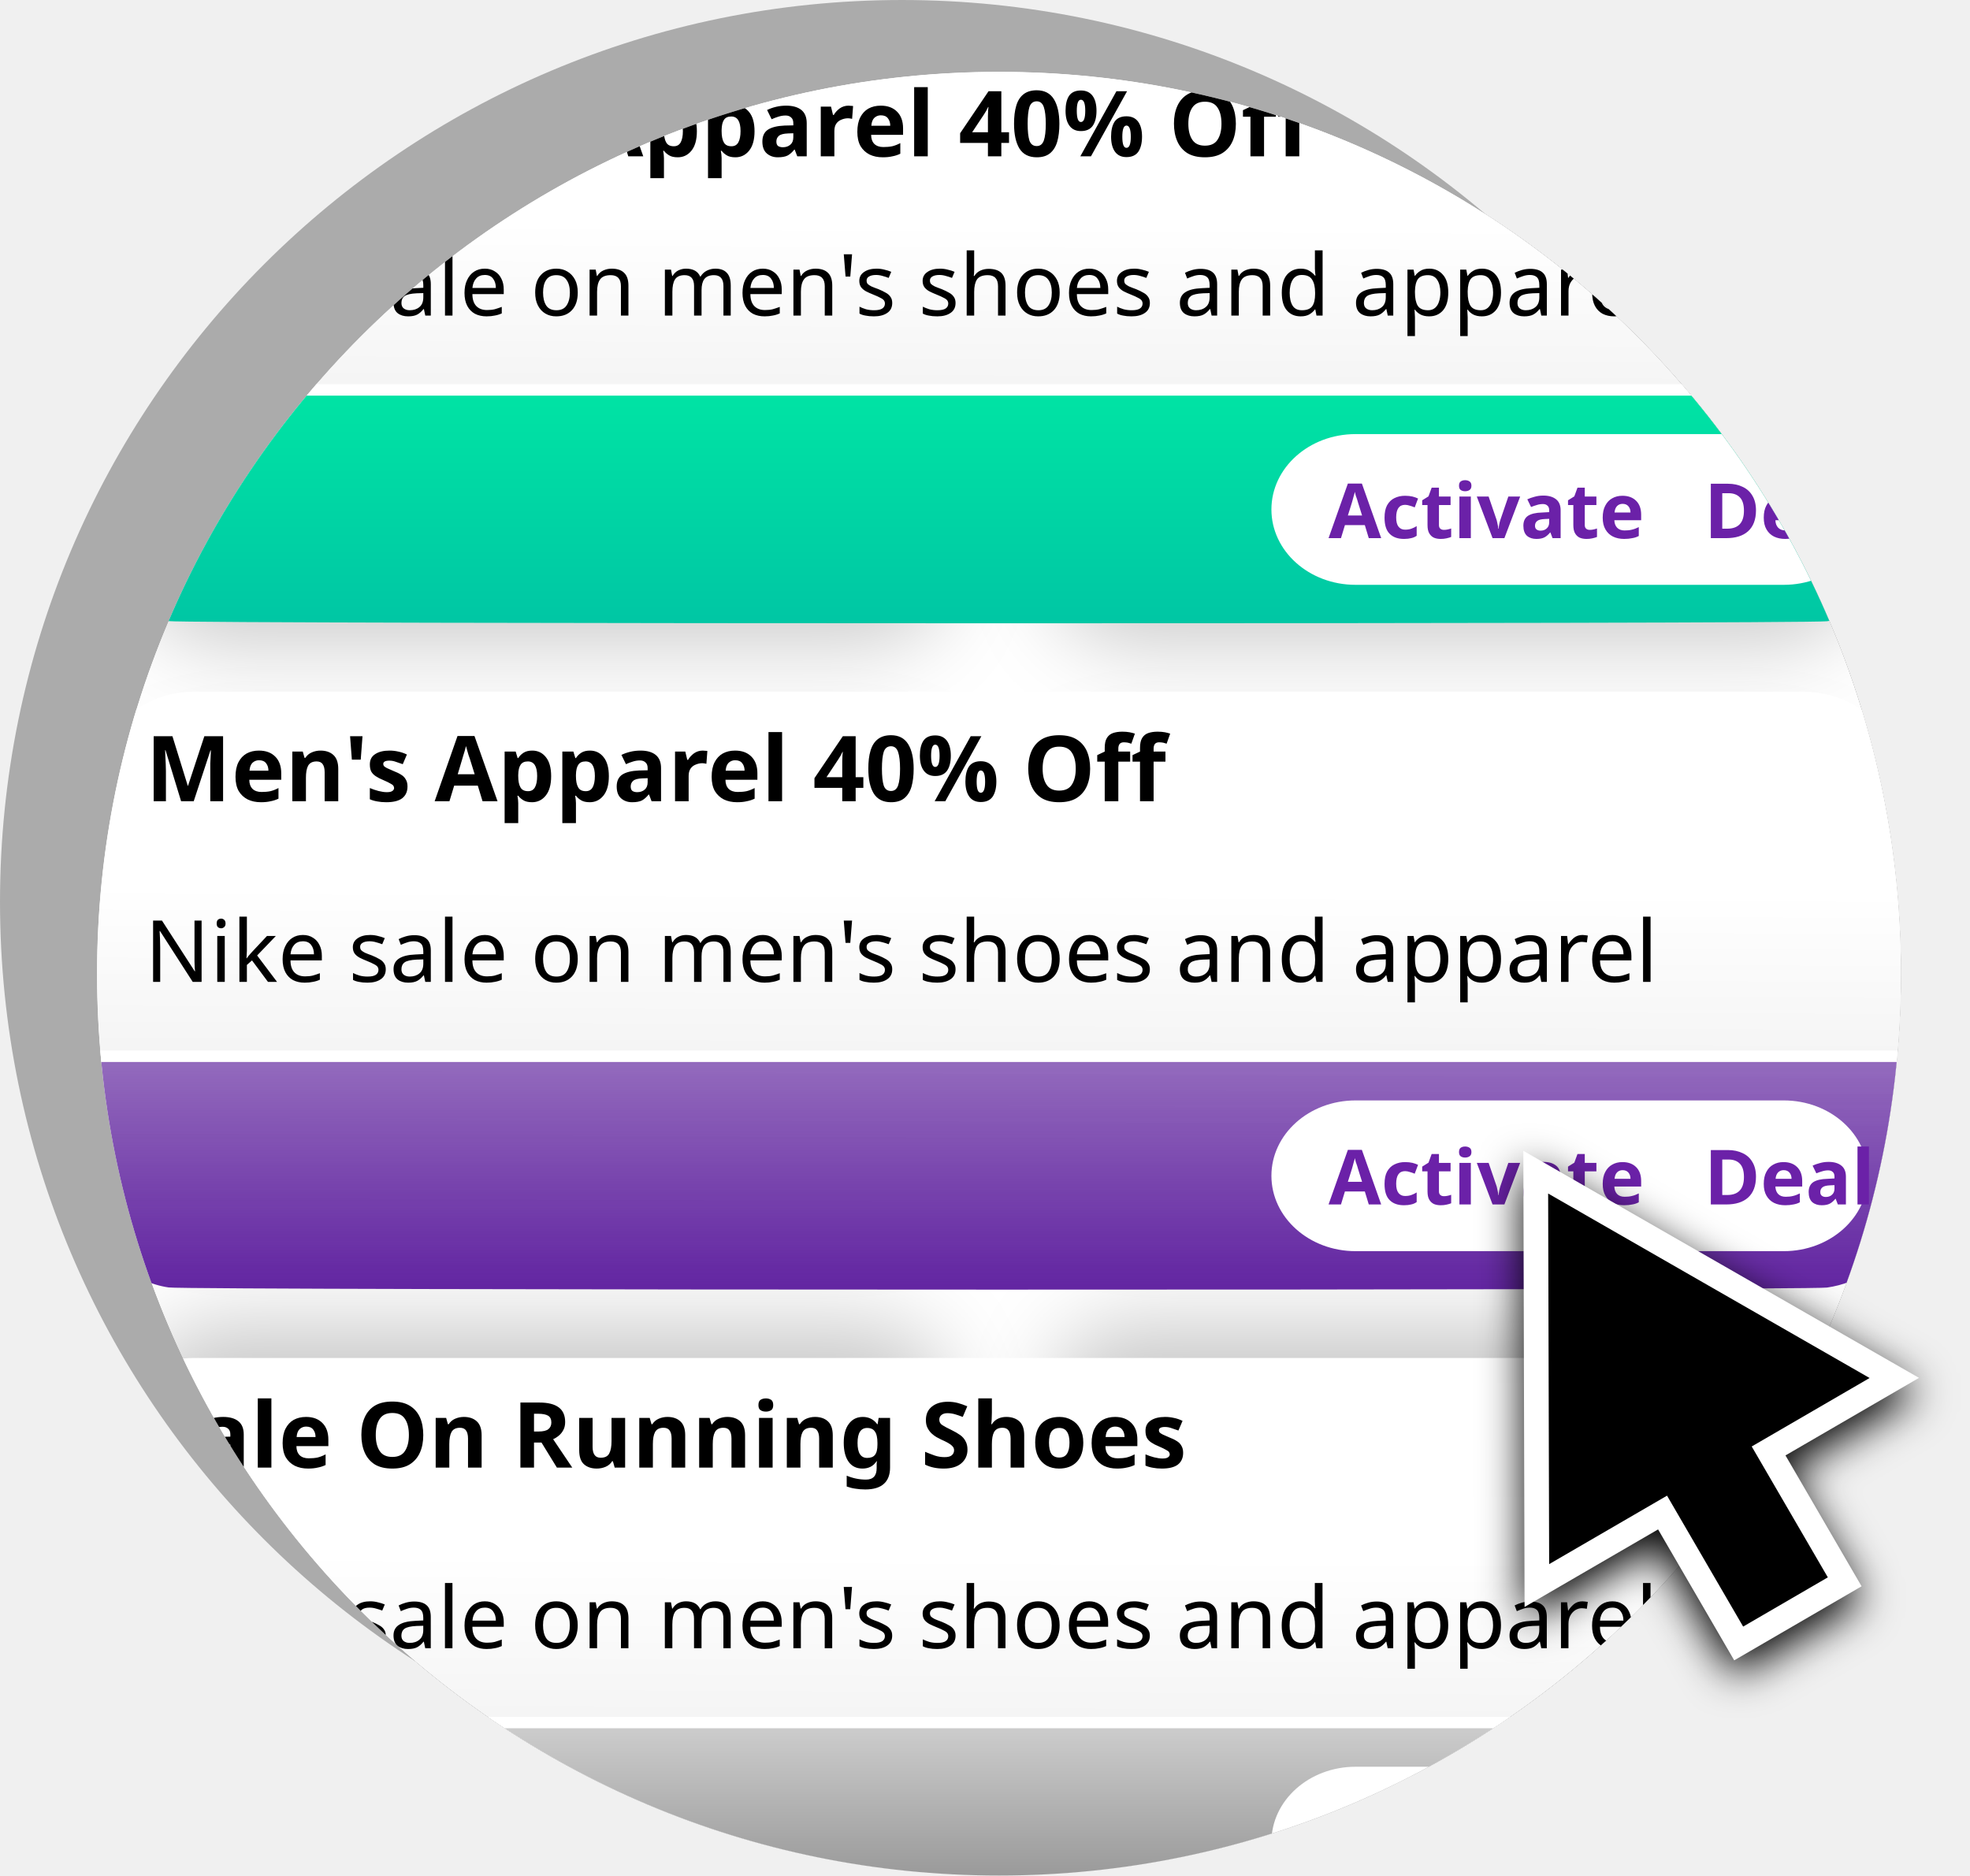
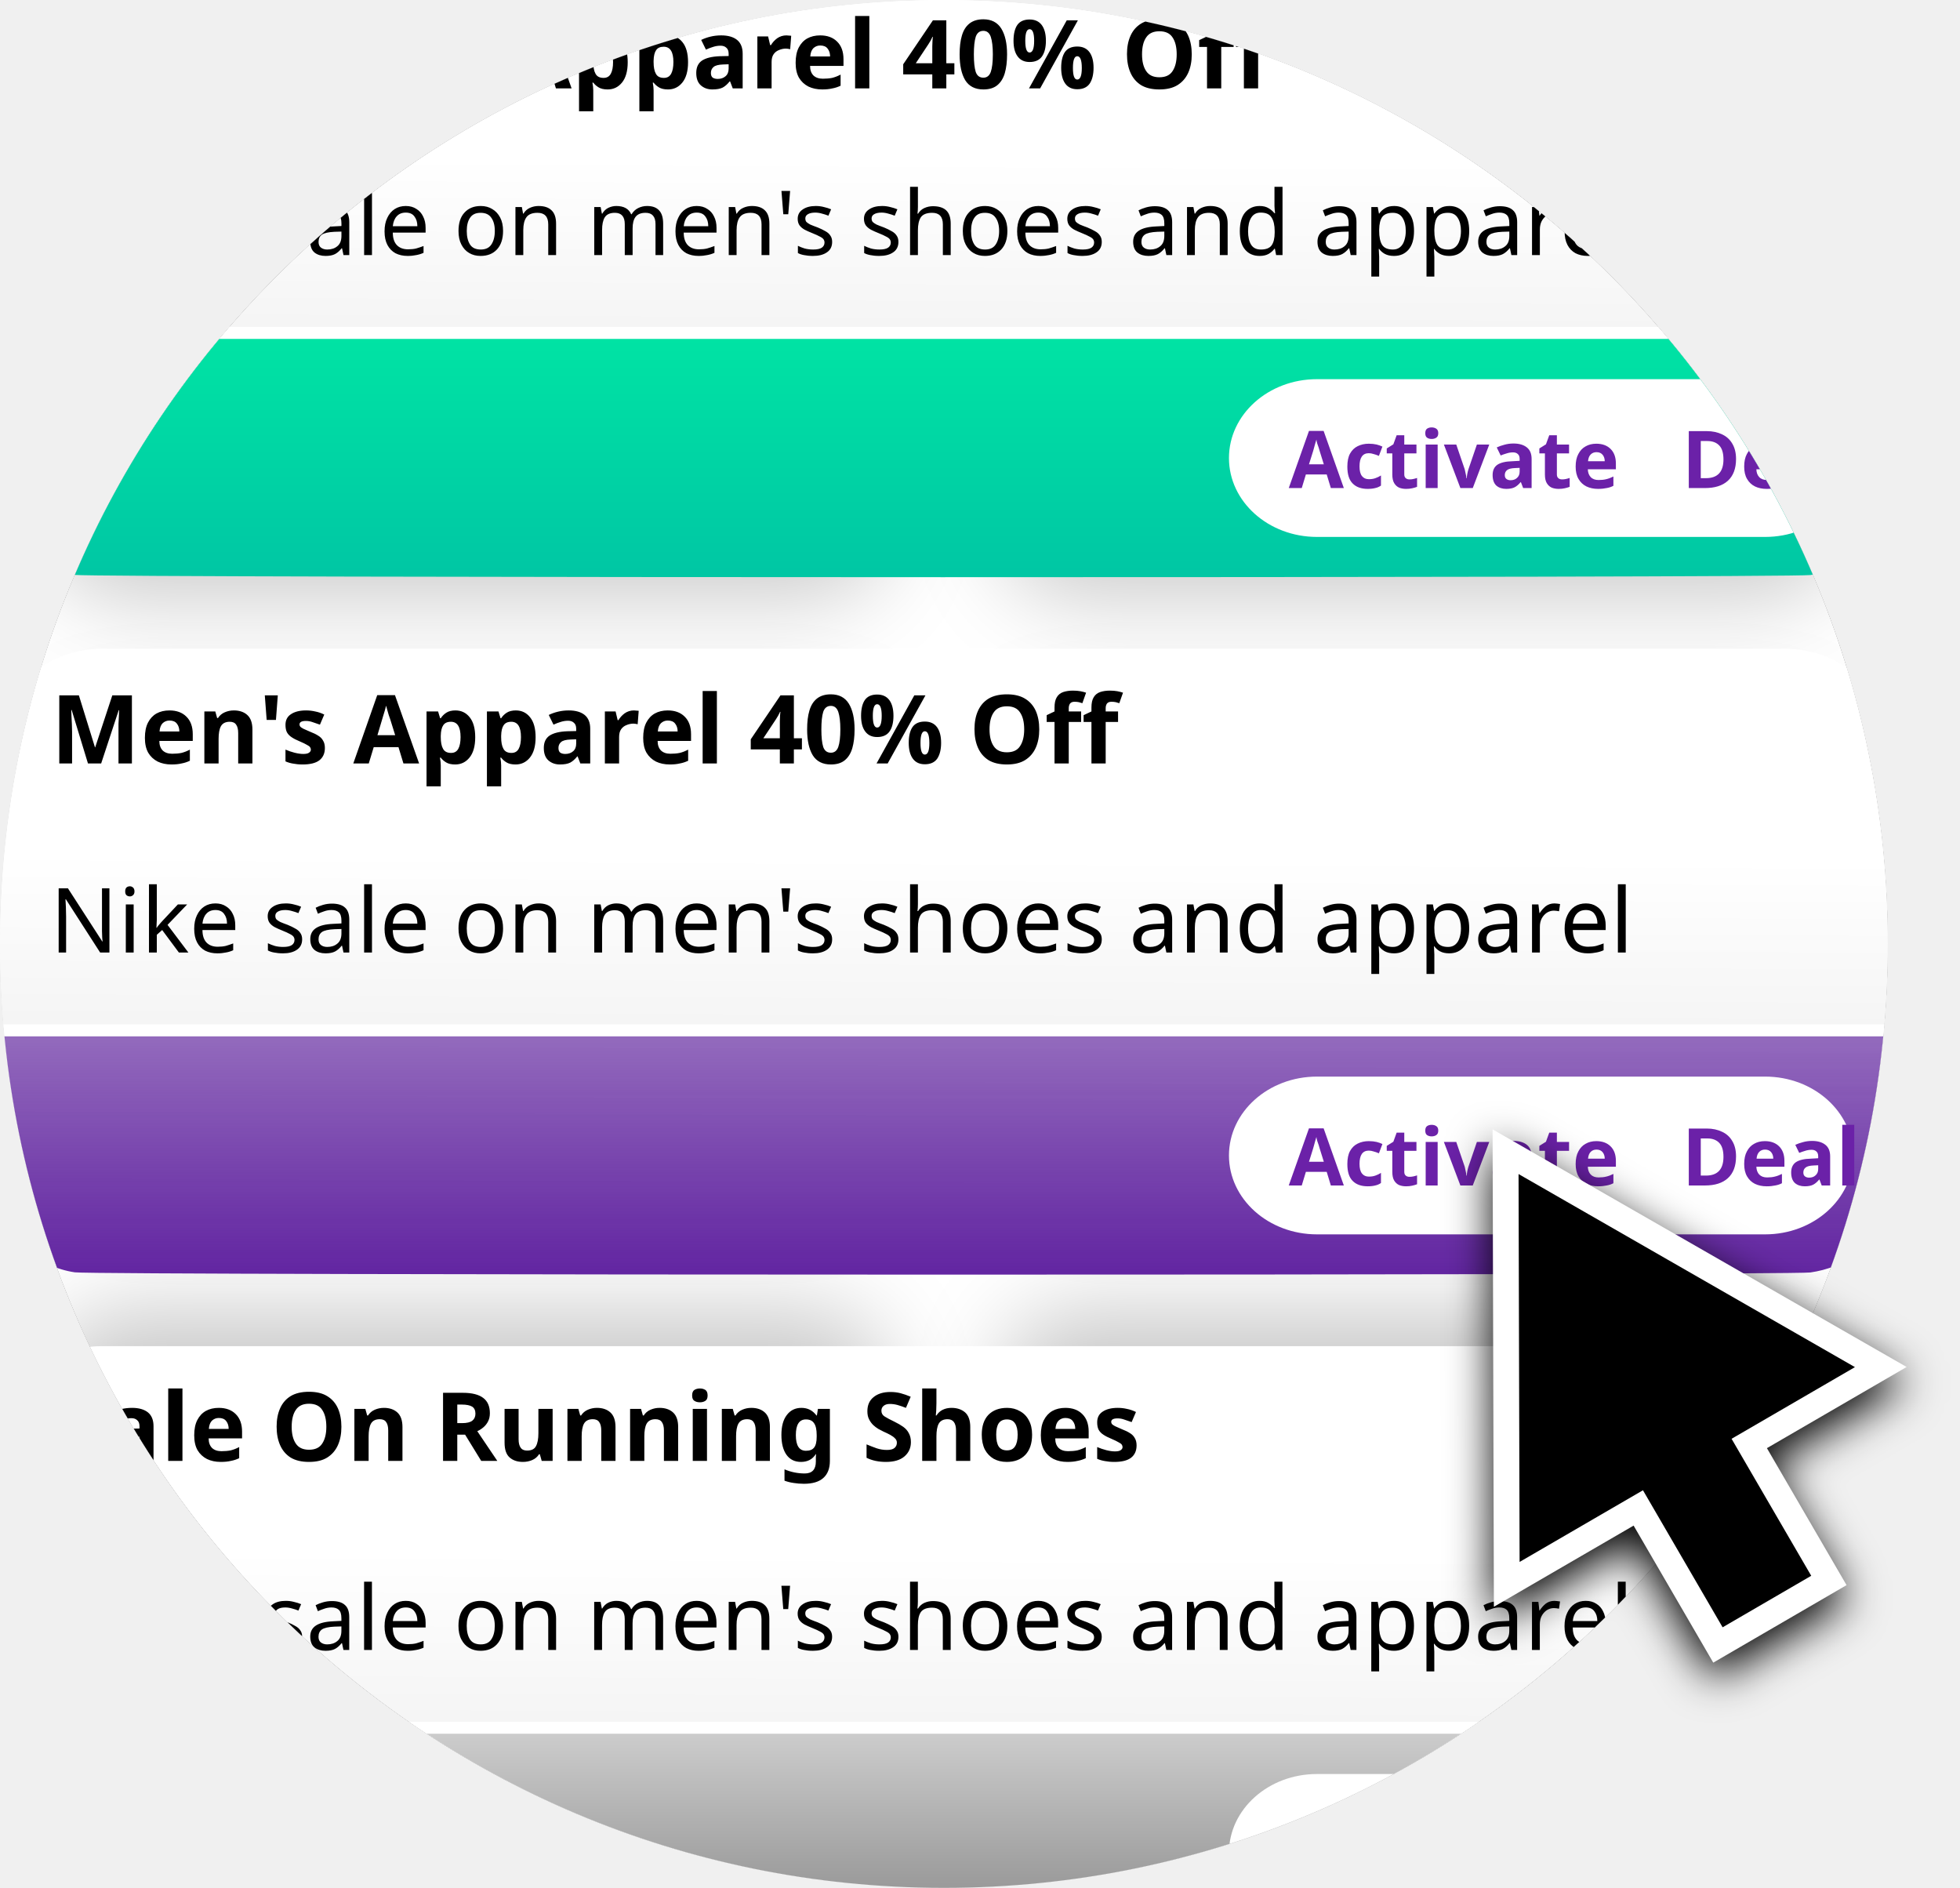
- <svg xmlns="http://www.w3.org/2000/svg" xmlns:xlink="http://www.w3.org/1999/xlink" width="453.02" height="431.346" viewBox="0 0 119.862 114.127" version="1.1" id="svg2418">
+ <svg xmlns="http://www.w3.org/2000/svg" xmlns:xlink="http://www.w3.org/1999/xlink" width="430.705" height="414.823" viewBox="0 0 113.957 109.755" version="1.1" id="svg2418">
  <defs id="defs2415">
    <clipPath clipPathUnits="userSpaceOnUse" id="clipPath4329">
      <circle style="opacity:1;fill:#000000;fill-opacity:0.286;stroke:none;stroke-width:0.545;stroke-opacity:1" id="circle4331" cx="-864.1" cy="-138.369" r="71.492" />
    </clipPath>
    <filter style="color-interpolation-filters:sRGB" id="filter21298-7-7" x="-0.048" y="-0.033" width="1.096" height="1.065">
      <feGaussianBlur stdDeviation="2.291" id="feGaussianBlur21300-7-5" />
    </filter>
    <filter style="color-interpolation-filters:sRGB" id="filter15500-6" x="-0.124" y="-0.243" width="1.248" height="1.486">
      <feGaussianBlur stdDeviation="3.332" id="feGaussianBlur15502-5" />
    </filter>
    <linearGradient xlink:href="#linearGradient2287" id="linearGradient4333" gradientUnits="userSpaceOnUse" gradientTransform="matrix(0.9835987,0,0,1.000004,-529.1233,1310.577)" x1="-466.327" y1="-383.851" x2="-294.245" y2="-416.717" />
    <linearGradient id="linearGradient2287">
      <stop style="stop-color:#00c7a4;stop-opacity:1;" offset="0" id="stop2283" />
      <stop style="stop-color:#6b21a8;stop-opacity:1" offset="1" id="stop2285" />
    </linearGradient>
    <clipPath clipPathUnits="userSpaceOnUse" id="clipPath26161">
      <rect style="fill:#ffffff;fill-opacity:1;stroke:none;stroke-width:0.317;stroke-dasharray:none;stroke-dashoffset:0;stroke-opacity:1" id="rect26163" width="152.58" height="176.162" x="524.871" y="-182.87" ry="0" rx="0" />
    </clipPath>
    <linearGradient xlink:href="#linearGradient47955" id="linearGradient4335" gradientUnits="userSpaceOnUse" gradientTransform="matrix(1.167475,0,0,0.9413741,-302.7421,-31.3872)" x1="888.741" y1="155.249" x2="888.938" y2="121.574" />
    <linearGradient id="linearGradient47955">
      <stop style="stop-color:#e6e6e6;stop-opacity:1" offset="0" id="stop47951" />
      <stop style="stop-color:#ffffff;stop-opacity:1" offset="1" id="stop47953" />
    </linearGradient>
    <linearGradient xlink:href="#linearGradient43575" id="linearGradient4337" gradientUnits="userSpaceOnUse" gradientTransform="matrix(0.3088944,0,0,0.3088944,-302.7421,-66.45256)" x1="3358.558" y1="585.532" x2="3358.558" y2="528.195" />
    <linearGradient id="linearGradient43575">
      <stop style="stop-color:#00c7a4;stop-opacity:1" offset="0" id="stop43571" />
      <stop style="stop-color:#00e3a4;stop-opacity:1" offset="1" id="stop43573" />
    </linearGradient>
    <linearGradient xlink:href="#linearGradient47955" id="linearGradient4339" gradientUnits="userSpaceOnUse" gradientTransform="matrix(1.167475,0,0,0.9413741,-302.7421,20.40625)" x1="888.741" y1="155.249" x2="888.938" y2="121.574" />
    <linearGradient xlink:href="#linearGradient11118" id="linearGradient4341" gradientUnits="userSpaceOnUse" gradientTransform="matrix(0.3088944,0,0,0.3088944,-302.7421,-14.65911)" x1="3358.558" y1="585.532" x2="3358.558" y2="528.195" />
    <linearGradient id="linearGradient11118">
      <stop style="stop-color:#6326a2;stop-opacity:1" offset="0" id="stop11114" />
      <stop style="stop-color:#6326a2;stop-opacity:0.667;" offset="1" id="stop11116" />
    </linearGradient>
    <linearGradient xlink:href="#linearGradient47955" id="linearGradient4343" gradientUnits="userSpaceOnUse" gradientTransform="matrix(1.167475,0,0,0.9413741,-436.2975,-148.4546)" x1="888.741" y1="155.249" x2="888.938" y2="121.574" />
    <linearGradient xlink:href="#linearGradient16015" id="linearGradient4345" gradientUnits="userSpaceOnUse" gradientTransform="matrix(0.3088944,0,0,0.3088944,-436.2975,-183.5199)" x1="3358.558" y1="585.532" x2="3358.558" y2="528.195" />
    <linearGradient id="linearGradient16015">
      <stop style="stop-color:#808080;stop-opacity:1" offset="0" id="stop16011" />
      <stop style="stop-color:#cccccc;stop-opacity:1" offset="1" id="stop16013" />
    </linearGradient>
    <filter style="color-interpolation-filters:sRGB" id="filter50851" x="-0.177" y="-0.153" width="1.388" height="1.297">
      <feGaussianBlur stdDeviation="0.777" id="feGaussianBlur50853" />
    </filter>
  </defs>
  <g id="layer1">
-     <g id="g3201" transform="translate(291.4901,60.83891)">
-       <circle style="fill:#000000;fill-opacity:0.286;stroke:none;stroke-width:0.418;stroke-opacity:1" id="path21978" cx="-236.612" cy="-5.961" r="54.878" />
-       <g id="g4448" transform="translate(278.4764,225.1544)">
+     <g id="g3564" transform="translate(-5.904259,-4.371646)">
+       <g id="g4448" transform="translate(569.9665,285.9934)">
        <g id="g20282" clip-path="url(#clipPath4329)" transform="matrix(0.7676031,0,0,0.7676031,154.1014,-120.5318)">
          <g id="g38748" transform="translate(-947.7273,-284.7202)">
            <rect style="mix-blend-mode:normal;fill:#000000;fill-opacity:1;stroke:none;stroke-width:0.756;stroke-dasharray:none;stroke-dashoffset:210.392;stroke-opacity:1;filter:url(#filter21298-7-7)" id="rect34357" width="114.355" height="168.523" x="1127.574" y="274.052" transform="matrix(1.334261,0,0,1.334261,-1497.141,-358.3197)" />
            <rect style="fill:#ffffff;fill-opacity:1;stroke:none;stroke-width:1.008;stroke-dasharray:none;stroke-dashoffset:210.392;stroke-opacity:1" id="rect34359-0" width="152.58" height="224.854" x="7.337" y="7.337" />
            <rect style="fill:#0f172a;fill-opacity:1;stroke:none;stroke-width:0.33;stroke-dasharray:none;stroke-dashoffset:210.392;stroke-opacity:1" id="rect34361-5" width="152.58" height="24.092" x="7.337" y="6.534" />
            <g id="g34367-5" transform="matrix(0.5425459,0,0,0.5425459,81.0449,-352.5427)">
              <path style="fill:#ff0000;fill-opacity:1;stroke:none;stroke-width:0.729;stroke-opacity:1" d="m -114.502,694.86 c -3.18,-2.422 -5.014,-4.168 -6.544,-6.232 -3.29,-4.437 -4.419,-8.376 -3.275,-11.432 0.655,-1.75 2.242,-2.931 4.388,-3.265 2.36,-0.367 5.329,0.603 6.65,2.173 l 0.392,0.465 0.768,-0.74 c 2.092,-2.016 5.668,-2.561 8.33,-1.269 1.668,0.81 2.622,2.326 2.824,4.488 0.354,3.795 -2.721,9.46 -7.295,13.439 -1.357,1.18 -4.43,3.57 -4.589,3.569 -0.043,-6.1e-4 -0.785,-0.539 -1.648,-1.196 z" id="path34363-6" />
              <path style="opacity:0.99;fill:#000000;fill-opacity:0.199;stroke:none;stroke-width:6.367;stroke-dashoffset:210.392;stroke-opacity:0.984" d="m -427.938,2629.735 c -3.202,-2.276 -9.124,-6.852 -12.492,-9.655 -8.981,-7.474 -14.539,-13.503 -20.044,-21.744 -6.105,-9.139 -9.506,-17.124 -10.699,-25.125 -0.274,-1.834 -0.275,-6.715 -0.002,-8.415 0.781,-4.865 2.425,-8.464 5.166,-11.309 1.802,-1.871 3.444,-3.046 5.889,-4.216 2.245,-1.074 4.811,-1.809 7.587,-2.172 1.822,-0.238 5.841,-0.161 7.746,0.15 3.792,0.618 7.194,1.712 10.187,3.275 2.771,1.448 4.758,2.995 6.65,5.177 l 1.196,1.379 0.008,8.808 c 0.004,4.844 0.05,21.39 0.101,36.768 0.052,15.379 0.081,27.974 0.064,27.991 -0.016,0.016 -0.627,-0.395 -1.358,-0.914 z" id="path34365-3" transform="scale(0.2645833)" />
            </g>
            <text xml:space="preserve" style="font-style:normal;font-variant:normal;font-weight:500;font-stretch:normal;font-size:11.444px;font-family:'Roboto Slab';-inkscape-font-specification:'Roboto Slab Medium';word-spacing:-1.164px;fill:#6b21a8;fill-opacity:1;stroke:none;stroke-width:19.49;stroke-dasharray:58.47, 58.47;stroke-dashoffset:0;stroke-opacity:1" x="31.487" y="24.698" id="text34371-2">
              <tspan id="tspan34369-6" style="font-style:normal;font-variant:normal;font-weight:500;font-stretch:normal;font-size:11.444px;font-family:'Roboto Slab';-inkscape-font-specification:'Roboto Slab Medium';fill:#6b21a8;fill-opacity:1;stroke-width:19.49" x="31.487" y="24.698">Many Hands</tspan>
            </text>
            <text xml:space="preserve" style="font-style:normal;font-variant:normal;font-weight:500;font-stretch:normal;font-size:11.444px;font-family:'Roboto Slab';-inkscape-font-specification:'Roboto Slab Medium';word-spacing:-1.164px;fill:#00c7a4;fill-opacity:1;stroke:none;stroke-width:19.49;stroke-dasharray:58.47, 58.47;stroke-dashoffset:0;stroke-opacity:1" x="31.9" y="25.067" id="text34375-8">
              <tspan id="tspan34373-9" style="font-style:normal;font-variant:normal;font-weight:500;font-stretch:normal;font-size:11.444px;font-family:'Roboto Slab';-inkscape-font-specification:'Roboto Slab Medium';fill:#00c7a4;fill-opacity:1;stroke-width:19.49" x="31.9" y="25.067">Many Hands</tspan>
            </text>
            <rect style="fill:#ffffff;fill-opacity:1;stroke:none;stroke-width:0.233;stroke-dasharray:none;stroke-dashoffset:210.392;stroke-opacity:1" id="rect34377-1" width="152.58" height="12.046" x="7.337" y="30.626" />
            <rect style="fill:#ffffff;fill-opacity:1;stroke:none;stroke-width:0.093;stroke-dasharray:none;stroke-dashoffset:210.392;stroke-opacity:1" id="rect34379-4" width="32.925" height="8.834" x="10.962" y="32.041" ry="4.309" rx="4.309" />
            <rect style="fill:#ffffff;fill-opacity:1;stroke:none;stroke-width:0.093;stroke-dasharray:none;stroke-dashoffset:210.392;stroke-opacity:1" id="rect34381-8" width="32.925" height="8.834" x="11.353" y="32.556" ry="4.309" rx="4.309" />
            <text xml:space="preserve" style="font-style:normal;font-variant:normal;font-weight:600;font-stretch:normal;font-size:7.227px;font-family:'Roboto Slab';-inkscape-font-specification:'Roboto Slab Semi-Bold';word-spacing:-1.164px;fill:#cccccc;fill-opacity:1;stroke:none;stroke-width:19.49;stroke-dasharray:58.47, 58.47;stroke-dashoffset:0;stroke-opacity:1" x="18.447" y="39.689" id="text34385-8">
              <tspan id="tspan34383-7" style="font-style:normal;font-variant:normal;font-weight:600;font-stretch:normal;font-size:7.227px;font-family:'Roboto Slab';-inkscape-font-specification:'Roboto Slab Semi-Bold';fill:#cccccc;fill-opacity:1;stroke-width:19.49" x="18.447" y="39.689">Deals</tspan>
            </text>
            <g id="g34395-1" transform="translate(-6.1224,44.02947)">
              <rect style="fill:#ffffff;fill-opacity:1;stroke:none;stroke-width:0.097;stroke-dasharray:none;stroke-dashoffset:210.392;stroke-opacity:1" id="rect34387-9" width="36.142" height="8.834" x="71.123" y="-12.002" ry="4.309" rx="4.309" />
              <rect style="fill:#ffffff;fill-opacity:1;stroke:none;stroke-width:0.097;stroke-dasharray:none;stroke-dashoffset:210.392;stroke-opacity:1" id="rect34389-3" width="36.142" height="8.834" x="71.704" y="-11.473" ry="4.309" rx="4.309" />
              <text xml:space="preserve" style="font-style:normal;font-variant:normal;font-weight:600;font-stretch:normal;font-size:7.227px;font-family:'Roboto Slab';-inkscape-font-specification:'Roboto Slab Semi-Bold';word-spacing:-1.164px;fill:#cccccc;fill-opacity:1;stroke:none;stroke-width:19.49;stroke-dasharray:58.47, 58.47;stroke-dashoffset:0;stroke-opacity:1" x="74.188" y="-4.341" id="text34393-1">
                <tspan id="tspan34391-1" style="font-style:normal;font-variant:normal;font-weight:600;font-stretch:normal;font-size:7.227px;font-family:'Roboto Slab';-inkscape-font-specification:'Roboto Slab Semi-Bold';fill:#cccccc;fill-opacity:1;stroke-width:19.49" x="74.188" y="-4.341">Charities</tspan>
              </text>
            </g>
            <rect style="fill:#ffffff;fill-opacity:1;stroke:none;stroke-width:0.093;stroke-dasharray:none;stroke-dashoffset:210.392;stroke-opacity:1" id="rect34397-4" width="32.925" height="8.834" x="122.447" y="32.027" ry="4.309" rx="4.309" />
            <rect style="fill:#ffffff;fill-opacity:1;stroke:none;stroke-width:0.093;stroke-dasharray:none;stroke-dashoffset:210.392;stroke-opacity:1" id="rect34399-9" width="32.925" height="8.834" x="122.977" y="32.556" ry="4.309" rx="4.309" />
            <text xml:space="preserve" style="font-style:normal;font-variant:normal;font-weight:600;font-stretch:normal;font-size:7.227px;font-family:'Roboto Slab';-inkscape-font-specification:'Roboto Slab Semi-Bold';word-spacing:-1.164px;fill:#cccccc;fill-opacity:1;stroke:none;stroke-width:19.49;stroke-dasharray:58.47, 58.47;stroke-dashoffset:0;stroke-opacity:1" x="129.466" y="39.689" id="text34405-5">
              <tspan id="tspan34401-9" style="font-style:normal;font-variant:normal;font-weight:600;font-stretch:normal;font-size:7.227px;font-family:'Roboto Slab';-inkscape-font-specification:'Roboto Slab Semi-Bold';fill:#cccccc;fill-opacity:1;stroke-width:19.49" x="129.466" y="39.689">Share</tspan>
              <tspan style="font-style:normal;font-variant:normal;font-weight:600;font-stretch:normal;font-size:7.227px;font-family:'Roboto Slab';-inkscape-font-specification:'Roboto Slab Semi-Bold';fill:#cccccc;fill-opacity:1;stroke-width:19.49" x="129.466" y="48.723" id="tspan34403-0" />
            </text>
            <rect style="fill:#ffffff;fill-opacity:1;stroke:none;stroke-width:0.23;stroke-dasharray:none;stroke-dashoffset:210.392;stroke-opacity:1" id="rect34407" width="152.58" height="11.668" x="7.337" y="220.523" />
            <text xml:space="preserve" style="font-style:normal;font-variant:normal;font-weight:500;font-stretch:normal;font-size:6.826px;font-family:'Roboto Slab';-inkscape-font-specification:'Roboto Slab Medium';word-spacing:-1.164px;fill:#6b21a8;fill-opacity:1;stroke:none;stroke-width:19.49;stroke-dasharray:58.47, 58.47;stroke-dashoffset:0;stroke-opacity:1" x="70.319" y="228.061" id="text34411">
              <tspan id="tspan34409" style="font-style:normal;font-variant:normal;font-weight:500;font-stretch:normal;font-size:6.826px;font-family:'Roboto Slab';-inkscape-font-specification:'Roboto Slab Medium';fill:#6b21a8;fill-opacity:1;stroke-width:19.49" x="70.319" y="228.061">Settings</tspan>
            </text>
            <rect style="fill:#cccccc;fill-opacity:1;stroke:none;stroke-width:0.06;stroke-dasharray:none;stroke-dashoffset:210.392;stroke-opacity:1" id="rect34413-9" width="152.58" height="0.803" x="7.337" y="-43.475" transform="scale(1,-1)" />
            <rect style="fill:#b3b3b3;fill-opacity:1;stroke:none;stroke-width:0.021;stroke-dasharray:none;stroke-dashoffset:0;stroke-opacity:1" id="rect34415" width="152.466" height="0.742" x="7.394" y="-220.523" ry="0" rx="0" transform="scale(1,-1)" />
          </g>
          <g id="g26230" transform="translate(-1465.261,-58.18402)">
            <g id="g9572" transform="translate(683.4084,-231.4448)">
              <rect style="fill:#00c7a4;fill-opacity:1;stroke:none;stroke-width:0.093;stroke-dasharray:none;stroke-dashoffset:210.392;stroke-opacity:1" id="rect9564" width="32.925" height="8.834" x="-154.912" y="36.983" ry="4.309" rx="4.309" />
              <rect style="fill:#6b21a8;fill-opacity:1;stroke:none;stroke-width:0.093;stroke-dasharray:none;stroke-dashoffset:210.392;stroke-opacity:1" id="rect9566" width="32.925" height="8.834" x="-154.522" y="37.499" ry="4.309" rx="4.309" />
              <text xml:space="preserve" style="font-style:normal;font-variant:normal;font-weight:600;font-stretch:normal;font-size:7.227px;font-family:'Roboto Slab';-inkscape-font-specification:'Roboto Slab Semi-Bold';word-spacing:-1.164px;fill:#ffffff;fill-opacity:1;stroke:none;stroke-width:19.49;stroke-dasharray:58.47, 58.47;stroke-dashoffset:0;stroke-opacity:1" x="-147.428" y="44.631" id="text9570">
                <tspan id="tspan9568" style="font-style:normal;font-variant:normal;font-weight:600;font-stretch:normal;font-size:7.227px;font-family:'Roboto Slab';-inkscape-font-specification:'Roboto Slab Semi-Bold';fill:#ffffff;fill-opacity:1;stroke-width:19.49" x="-147.428" y="44.631">Deals</tspan>
              </text>
            </g>
            <rect style="fill:#ffffff;fill-opacity:1;stroke:none;stroke-width:0.317;stroke-dasharray:none;stroke-dashoffset:0;stroke-opacity:1" id="rect9574" width="152.58" height="176.162" x="524.871" y="-182.87" ry="0" rx="0" />
            <g id="g9588" transform="translate(1674.404,-1094.634)">
              <rect style="fill:#000000;fill-opacity:0.226;stroke:none;stroke-width:1.05;stroke-opacity:1;filter:url(#filter15500-6)" id="rect9576" width="64.416" height="32.94" x="-970.219" y="-85.266" ry="6.75" rx="6.193" transform="matrix(1,0,0,1.067757,-99.14722,1133.502)" />
              <rect style="fill:#000000;fill-opacity:0.226;stroke:none;stroke-width:1.05;stroke-opacity:1;filter:url(#filter15500-6)" id="rect9578" width="64.416" height="32.94" x="-970.219" y="-85.266" ry="6.75" rx="6.193" transform="matrix(1,0,0,1.067757,-171.3174,1133.502)" />
              <rect style="fill:#000000;fill-opacity:0.226;stroke:none;stroke-width:1.05;stroke-opacity:1;filter:url(#filter15500-6)" id="rect9580" width="64.416" height="32.94" x="-970.219" y="-85.266" ry="6.75" rx="6.193" transform="matrix(1,0,0,1.067757,-99.14734,1088.621)" />
              <rect style="fill:#000000;fill-opacity:0.226;stroke:none;stroke-width:1.05;stroke-opacity:1;filter:url(#filter15500-6)" id="rect9582" width="64.416" height="32.94" x="-970.219" y="-85.266" ry="6.75" rx="6.193" transform="matrix(1,0,0,1.067757,-171.3174,1088.621)" />
              <rect style="fill:#000000;fill-opacity:0.226;stroke:none;stroke-width:1.05;stroke-opacity:1;filter:url(#filter15500-6)" id="rect9584" width="64.416" height="32.94" x="-970.219" y="-85.266" ry="6.75" rx="6.193" transform="matrix(1,0,0,1.067757,-99.14734,1043.74)" />
              <rect style="fill:#000000;fill-opacity:0.226;stroke:none;stroke-width:1.05;stroke-opacity:1;filter:url(#filter15500-6)" id="rect9586" width="64.416" height="32.94" x="-970.219" y="-85.266" ry="6.75" rx="6.193" transform="matrix(1,0,0,1.067757,-171.3171,1043.74)" />
            </g>
            <g id="g9646" transform="translate(1504.454,-1083.834)">
              <g id="g9644">
                <rect style="fill:#00c7a4;fill-opacity:1;stroke:none;stroke-width:0.06;stroke-dasharray:none;stroke-dashoffset:210.392;stroke-opacity:1" id="rect9610" width="152.58" height="0.803" x="-979.582" y="-925.467" transform="scale(1,-1)" />
                <rect style="fill:url(#linearGradient4333);fill-opacity:1;stroke:none;stroke-width:0.329;stroke-dasharray:none;stroke-dashoffset:210.392;stroke-opacity:1" id="rect9612" width="152.58" height="23.905" x="-979.582" y="900.806" />
                <rect style="fill:#ffffff;stroke:#cccccc;stroke-width:0.564;stroke-dasharray:none;stroke-dashoffset:0;stroke-opacity:1" id="rect9614" width="141.856" height="16.609" x="-974.241" y="904.454" ry="6.438" rx="6.438" />
                <g id="g9628" transform="matrix(0.0479171,0,0,0.0479171,-945.3111,918.9549)">
                  <path fill="#ea596e" d="m -334.912,-78.012 c 0.018,1.664 -0.412,3.839 -0.858,5.633 -3.122,12.612 -16.986,26.764 -36.501,25.476 -17.686,-1.164 -32.091,-9.654 -32.091,-21.561 0,-11.906 14.37,-21.561 32.091,-21.561 17.721,0 37.247,0.106 37.359,12.012 z" id="path9616" style="fill:#3a21a8;fill-opacity:1;stroke-width:5.88" />
                  <path fill="#dd2e44" d="m -372.271,-88.025 c -9.519,0 -31.244,2.634 -36.23,2.634 -8.808,0 -15.951,5.527 -15.951,12.347 0,3.281 1.682,6.244 4.374,8.455 0,0 5.915,5.933 16.569,3.087 4.663,-1.246 12.247,-10.501 25.6,-11.971 6.65,-0.735 19.109,4.41 41.005,4.533 0.941,-2.023 1.135,-3.428 1.135,-3.428 0,-11.918 -18.78,-15.657 -36.501,-15.657 z" id="path9618" style="fill:#6b21a8;fill-opacity:1;stroke-width:5.88" />
                  <path fill="#f4abba" d="m -335.771,-72.379 c 0,0 12.841,-2.605 20.826,-13.106 9.307,-12.247 8.084,-25.353 8.084,-25.353 9.431,-17.639 -2.94,-34.178 -2.94,-34.178 -1.229,-18.621 -12.741,-26.335 -12.741,-26.335 -7.473,-17.762 -24.007,-22.537 -24.007,-22.537 -12.982,-15.187 -36.013,-14.699 -36.013,-14.699 0,0 -21.578,-7.908 -51.2,0.982 -4.898,1.47 -21.314,4.898 -33.32,12.247 -37.841,23.166 -40.705,59.29 -40.176,65.164 2.934,32.826 25.964,38.706 40.664,42.133 3.428,9.307 16.046,26.458 38.706,20.091 27.928,-4.898 39.688,-13.229 46.549,-13.229 6.862,0 25.97,7.35 45.567,8.819 z" id="path9620" style="fill:#9021a8;fill-opacity:1;stroke-width:5.88" />
                  <g fill="#ea596e" id="g9626" transform="matrix(5.87963,0,0,5.87963,-510.6897,-234.8041)" style="fill:#00c7a4;fill-opacity:1">
                    <path d="m 17.737,18.648 c 2.328,-1.255 3.59,-1.138 4.704,-1.037 0.354,0.032 0.689,0.057 1.028,0.055 1.984,-0.045 3.591,-0.881 4.302,-1.69 a 0.501,0.501 0 0 0 -0.752,-0.661 c -0.548,0.624 -1.899,1.313 -3.573,1.351 -0.3,0.009 -0.601,-0.021 -0.913,-0.05 -1.195,-0.111 -2.679,-0.247 -5.271,1.152 -0.665,0.359 -1.577,0.492 -2.565,0.592 -2.197,-3.171 -0.875,-5.933 -0.497,-6.591 0.037,0.002 0.073,0.014 0.111,0.014 0.4,0 0.802,-0.098 1.166,-0.304 a 0.5,0.5 0 0 0 -0.492,-0.87 1.426,1.426 0 0 1 -1.88,-0.467 0.5,0.5 0 0 0 -0.841,0.539 c 0.237,0.371 0.571,0.65 0.948,0.837 -0.521,1.058 -1.51,3.84 0.372,6.951 -1.324,0.13 -2.65,0.317 -3.688,0.986 A 7.182,7.182 0 0 0 8.018,21.246 C 7.389,21.138 5.086,20.571 4.684,18.015 c 0.25,-0.194 0.452,-0.45 0.577,-0.766 a 0.5,0.5 0 1 0 -0.93,-0.368 0.772,0.772 0 0 1 -0.454,0.461 0.777,0.777 0 0 1 -0.643,-0.07 0.5,0.5 0 0 0 -0.486,0.874 c 0.284,0.158 0.588,0.238 0.89,0.238 0.037,0 0.072,-0.017 0.109,-0.019 0.476,2.413 2.383,3.473 3.732,3.794 a 3.69,3.69 0 0 0 -0.331,1.192 0.5,0.5 0 0 0 0.454,0.542 l 0.045,0.002 a 0.5,0.5 0 0 0 0.498,-0.456 c 0.108,-1.213 1.265,-2.48 2.293,-3.145 0.964,-0.621 2.375,-0.752 3.741,-0.879 1.325,-0.121 2.577,-0.237 3.558,-0.767 z m 12.866,-1.504 a 0.5,0.5 0 0 0 0.878,0.48 C 31.5,17.59 33.323,14.175 29.91,11.88 a 0.5,0.5 0 0 0 -0.558,0.83 c 2.644,1.778 1.309,4.326 1.251,4.434 z M 9.876,9.07 A 0.497,0.497 0 0 0 10.282,8.862 C 11.732,6.845 13.74,7.535 13.825,7.567 A 0.5,0.5 0 0 0 14.17,6.629 C 13.21,6.273 10.993,6.161 9.47,8.279 A 0.5,0.5 0 0 0 9.876,9.07 Z M 22.948,7.182 c 2.225,-0.181 3.237,1.432 3.283,1.508 A 0.5,0.5 0 0 0 27.094,8.183 C 27.04,8.092 25.754,5.965 22.87,6.185 a 0.5,0.5 0 0 0 0.078,0.997 z m 9.15,14.611 c -0.246,-0.014 -0.517,0.181 -0.539,0.457 -0.002,0.018 -0.161,1.719 -1.91,2.294 a 0.499,0.499 0 0 0 0.157,0.975 0.499,0.499 0 0 0 0.156,-0.025 c 2.372,-0.778 2.586,-3.064 2.594,-3.161 a 0.502,0.502 0 0 0 -0.458,-0.54 z" id="path9622" style="fill:#00c7a4;fill-opacity:1" />
                    <path d="m 7.347,16.934 a 0.5,0.5 0 1 0 0.965,0.26 1.423,1.423 0 0 1 1.652,-1.014 0.5,0.5 0 0 0 0.205,-0.979 2.354,2.354 0 0 0 -1.248,0.086 C 7.755,13.293 7.982,11.327 7.985,11.306 A 0.502,0.502 0 0 0 7.556,10.744 0.503,0.503 0 0 0 6.994,11.171 c -0.013,0.097 -0.28,2.316 1.063,4.614 a 2.376,2.376 0 0 0 -0.71,1.149 z m 11.179,-2.47 a 1.069,1.069 0 0 1 1.455,0.015 0.502,0.502 0 0 0 0.707,-0.011 0.5,0.5 0 0 0 -0.01,-0.707 2.004,2.004 0 0 0 -0.797,-0.465 c 0.296,-1.016 0.179,-1.467 -0.096,-2.312 a 20.6,20.6 0 0 1 -0.157,-0.498 l -0.03,-0.1 C 19.234,9.178 18.993,8.381 19.685,7.256 A 0.5,0.5 0 0 0 18.833,6.732 c -0.928,1.508 -0.587,2.637 -0.192,3.944 l 0.03,0.1 c 0.059,0.194 0.113,0.364 0.163,0.517 0.247,0.761 0.322,1.016 0.02,1.936 a 2.022,2.022 0 0 0 -1.01,0.504 0.5,0.5 0 0 0 0.682,0.731 z m 6.365,-2.985 A 2,2 0 0 0 25.75,11.288 0.5,0.5 0 0 0 25.324,10.383 1.072,1.072 0 0 1 23.94,9.926 0.5,0.5 0 1 0 23.059,10.398 c 0.18,0.336 0.448,0.601 0.76,0.785 -0.537,1.305 -0.232,2.691 0.017,3.426 a 0.5,0.5 0 1 0 0.947,-0.319 c -0.168,-0.498 -0.494,-1.756 -0.002,-2.826 0.038,0.002 0.073,0.015 0.11,0.015 z m 4.797,9.429 a 0.497,0.497 0 0 0 -0.531,-0.467 1.825,1.825 0 0 1 -1.947,-1.703 0.509,0.509 0 0 0 -0.533,-0.465 0.502,0.502 0 0 0 -0.465,0.533 c 0.041,0.59 0.266,1.122 0.608,1.555 -0.804,0.946 -1.857,1.215 -2.444,1.284 -0.519,0.062 -0.973,0.009 -1.498,-0.053 -0.481,-0.055 -1.025,-0.118 -1.698,-0.098 l -0.005,0.001 c -0.02,-0.286 -0.088,-0.703 -0.305,-1.05 a 0.501,0.501 0 0 0 -0.847,0.531 c 0.134,0.215 0.159,0.558 0.159,0.725 -0.504,0.181 -0.94,0.447 -1.334,0.704 -0.704,0.458 -1.259,0.82 -2.094,0.632 -0.756,-0.173 -1.513,-0.208 -2.155,-0.118 -0.1,-0.251 -0.258,-0.551 -0.502,-0.782 a 0.5,0.5 0 0 0 -0.687,0.727 c 0.086,0.081 0.154,0.199 0.209,0.317 -1.103,0.454 -1.656,1.213 -1.682,1.25 a 0.499,0.499 0 0 0 0.407,0.788 0.502,0.502 0 0 0 0.406,-0.205 c 0.005,-0.008 0.554,-0.743 1.637,-1.04 0.56,-0.154 1.363,-0.141 2.146,0.037 0.219,0.05 0.422,0.067 0.619,0.07 0.093,0.218 0.129,0.477 0.134,0.573 a 0.501,0.501 0 0 0 0.499,0.472 l 0.027,-0.001 a 0.5,0.5 0 0 0 0.473,-0.523 3.023,3.023 0 0 0 -0.13,-0.686 c 0.461,-0.167 0.862,-0.428 1.239,-0.673 0.572,-0.373 1.113,-0.726 1.82,-0.749 0.592,-0.021 1.08,0.036 1.551,0.091 0.474,0.055 0.94,0.091 1.454,0.061 0.091,0.253 0.084,0.591 0.07,0.704 a 0.503,0.503 0 0 0 0.497,0.563 0.5,0.5 0 0 0 0.495,-0.435 2.883,2.883 0 0 0 -0.059,-0.981 4.67,4.67 0 0 0 2.345,-1.471 2.807,2.807 0 0 0 1.656,0.413 0.499,0.499 0 0 0 0.465,-0.531 z" id="path9624" style="fill:#00c7a4;fill-opacity:1" />
                  </g>
                </g>
                <text xml:space="preserve" style="font-style:normal;font-variant:normal;font-weight:300;font-stretch:normal;font-size:6.61px;font-family:'Roboto Slab';-inkscape-font-specification:'Roboto Slab Light';word-spacing:-1.152px;fill:#808080;fill-opacity:1;stroke:none;stroke-width:19.299;stroke-dasharray:57.896, 57.896;stroke-dashoffset:0;stroke-opacity:1" x="-956.197" y="915.108" id="text9632">
                  <tspan id="tspan9630" style="font-style:normal;font-variant:normal;font-weight:300;font-stretch:normal;font-size:6.61px;font-family:'Roboto Slab';-inkscape-font-specification:'Roboto Slab Light';fill:#808080;fill-opacity:1;stroke-width:19.299" x="-956.197" y="915.108">AI   POWERED   SEARCH</tspan>
                </text>
                <path style="opacity:1;fill:#00c7a4;fill-opacity:1;stroke-width:2.534" d="m -850.569,912.754 v -7.903 l 7.094,0.002 c 7.042,0.002 7.101,0.005 8.054,0.449 1.029,0.479 1.864,1.332 2.354,2.406 0.251,0.549 0.304,1.438 0.304,5.047 0,4.206 -0.018,4.416 -0.445,5.284 -0.534,1.085 -1.659,2.095 -2.67,2.398 -0.502,0.15 -2.97,0.221 -7.714,0.221 h -6.976 z" id="path9634" />
                <g id="g9642" transform="translate(-2.207742,1025.767)">
                  <circle style="fill:#ffffff;fill-opacity:1;stroke:none;stroke-width:0.105;stroke-dasharray:none;stroke-dashoffset:0;stroke-opacity:1" id="circle9636" cx="-498.348" cy="-686.588" r="3.611" transform="rotate(-46.32891)" />
                  <circle style="fill:#00c7a4;fill-opacity:1;stroke:none;stroke-width:0.085;stroke-dasharray:none;stroke-dashoffset:0;stroke-opacity:1" id="circle9638" cx="-498.348" cy="-686.588" r="2.898" transform="rotate(-46.32891)" />
                  <rect style="fill:#ffffff;fill-opacity:1;stroke:none;stroke-width:0.08;stroke-dasharray:none;stroke-dashoffset:0;stroke-opacity:1" id="rect9640" width="0.906" height="4.793" x="-498.801" y="-683.223" ry="0.133" transform="rotate(-46.32891)" rx="0.133" />
                </g>
              </g>
            </g>
            <g id="g21977" clip-path="url(#clipPath26161)">
              <g id="g21776" transform="translate(-133.5554,-222.7115)">
                <rect style="fill:url(#linearGradient4335);fill-opacity:1;stroke:none;stroke-width:1.064" id="rect21756" width="143.899" height="47.261" x="662.737" y="67.347" ry="8.175" rx="8.175" />
                <rect style="fill:#ffffff;fill-opacity:1;stroke:none;stroke-width:0.261" id="rect21758" width="143.899" height="0.907" x="662.737" y="95.797" ry="0" />
                <path style="fill:url(#linearGradient4337);fill-opacity:1;stroke:none;stroke-width:0.352" d="m 668.887,114.576 c -2.758,-0.403 -5.126,-2.469 -5.913,-5.158 -0.234,-0.8 -0.284,-2.006 -0.284,-6.843 v -5.871 h 72.018 72.018 l -0.055,6.227 -0.055,6.227 -0.674,1.363 c -1.146,2.318 -3.043,3.697 -5.593,4.066 -1.553,0.225 -129.922,0.215 -131.461,-0.01 z" id="path21760" />
                <rect style="fill:#ffffff;fill-opacity:1;stroke:none;stroke-width:1.244" id="rect21762" width="47.278" height="11.949" x="756.31" y="99.752" ry="6.667" rx="6.667" />
                <text xml:space="preserve" style="font-style:normal;font-variant:normal;font-weight:600;font-stretch:normal;font-size:6.047px;line-height:3;font-family:'Roboto Slab';-inkscape-font-specification:'Roboto Slab Semi-Bold';word-spacing:-0.974px;fill:#6b21a8;fill-opacity:1;stroke:none;stroke-width:16.308;stroke-dasharray:48.924, 48.924;stroke-dashoffset:0;stroke-opacity:1" x="760.84" y="107.999" id="text21766">
                  <tspan id="tspan21764" style="font-style:normal;font-variant:normal;font-weight:600;font-stretch:normal;font-size:6.047px;font-family:'Roboto Slab';-inkscape-font-specification:'Roboto Slab Semi-Bold';fill:#6b21a8;fill-opacity:1;stroke-width:16.308" x="760.84" y="107.999">Activate   Deal</tspan>
                </text>
                <text xml:space="preserve" style="font-style:normal;font-variant:normal;font-weight:600;font-stretch:normal;font-size:7.224px;line-height:3;font-family:'Roboto Slab';-inkscape-font-specification:'Roboto Slab Semi-Bold';word-spacing:0px;fill:#000000;fill-opacity:1;stroke:none;stroke-width:19.481;stroke-dasharray:58.443, 58.443;stroke-dashoffset:0;stroke-opacity:1" x="667.01" y="77.729" id="text21770">
                  <tspan id="tspan21768" style="font-style:normal;font-variant:normal;font-weight:600;font-stretch:normal;font-size:7.224px;font-family:'Roboto Slab';-inkscape-font-specification:'Roboto Slab Semi-Bold';fill:#000000;fill-opacity:1;stroke-width:19.481" x="667.01" y="77.729">Women's Apparel 40% Off</tspan>
                </text>
                <text xml:space="preserve" style="font-style:normal;font-variant:normal;font-weight:normal;font-stretch:normal;font-size:6.796px;line-height:3;font-family:'Roboto Slab';-inkscape-font-specification:'Roboto Slab';word-spacing:0px;fill:#000000;fill-opacity:1;stroke:none;stroke-width:19.481;stroke-dasharray:58.443, 58.443;stroke-dashoffset:0;stroke-opacity:1" x="667.01" y="90.355" id="text21774">
                  <tspan id="tspan21772" style="font-style:normal;font-variant:normal;font-weight:normal;font-stretch:normal;font-size:6.796px;font-family:'Roboto Slab';-inkscape-font-specification:'Roboto Slab';fill:#000000;fill-opacity:1;stroke-width:19.481" x="667.01" y="90.355">Nike sale on men's shoes and apparel </tspan>
                </text>
              </g>
              <g id="g21798" transform="translate(-133.5554,-221.6829)">
                <rect style="fill:url(#linearGradient4339);fill-opacity:1;stroke:none;stroke-width:1.064" id="rect21778" width="143.899" height="47.261" x="662.737" y="119.141" ry="8.175" rx="8.175" />
                <rect style="fill:#ffffff;fill-opacity:1;stroke:none;stroke-width:0.261" id="rect21780" width="143.899" height="0.907" x="662.737" y="147.59" ry="0" />
                <path style="fill:url(#linearGradient4341);fill-opacity:1;stroke:none;stroke-width:0.352" d="m 668.887,166.37 c -2.758,-0.403 -5.126,-2.469 -5.913,-5.158 -0.234,-0.8 -0.284,-2.006 -0.284,-6.843 v -5.871 h 72.018 72.018 l -0.055,6.227 -0.055,6.227 -0.674,1.363 c -1.146,2.318 -3.043,3.697 -5.593,4.066 -1.553,0.225 -129.922,0.215 -131.461,-0.01 z" id="path21782" />
                <rect style="fill:#ffffff;fill-opacity:1;stroke:none;stroke-width:1.244" id="rect21784" width="47.278" height="11.949" x="756.31" y="151.546" ry="6.667" rx="6.667" />
                <text xml:space="preserve" style="font-style:normal;font-variant:normal;font-weight:600;font-stretch:normal;font-size:6.047px;line-height:3;font-family:'Roboto Slab';-inkscape-font-specification:'Roboto Slab Semi-Bold';word-spacing:-0.974px;fill:#6b21a8;fill-opacity:1;stroke:none;stroke-width:16.308;stroke-dasharray:48.924, 48.924;stroke-dashoffset:0;stroke-opacity:1" x="760.84" y="159.792" id="text21788">
                  <tspan id="tspan21786" style="font-style:normal;font-variant:normal;font-weight:600;font-stretch:normal;font-size:6.047px;font-family:'Roboto Slab';-inkscape-font-specification:'Roboto Slab Semi-Bold';fill:#6b21a8;fill-opacity:1;stroke-width:16.308" x="760.84" y="159.792">Activate   Deal</tspan>
                </text>
                <text xml:space="preserve" style="font-style:normal;font-variant:normal;font-weight:600;font-stretch:normal;font-size:7.224px;line-height:3;font-family:'Roboto Slab';-inkscape-font-specification:'Roboto Slab Semi-Bold';word-spacing:0px;fill:#000000;fill-opacity:1;stroke:none;stroke-width:19.481;stroke-dasharray:58.443, 58.443;stroke-dashoffset:0;stroke-opacity:1" x="667.06" y="127.829" id="text21792">
                  <tspan id="tspan21790" style="font-style:normal;font-variant:normal;font-weight:600;font-stretch:normal;font-size:7.224px;font-family:'Roboto Slab';-inkscape-font-specification:'Roboto Slab Semi-Bold';fill:#000000;fill-opacity:1;stroke-width:19.481" x="667.06" y="127.829">Men's Apparel 40% Off</tspan>
                </text>
                <text xml:space="preserve" style="font-style:normal;font-variant:normal;font-weight:normal;font-stretch:normal;font-size:6.796px;line-height:3;font-family:'Roboto Slab';-inkscape-font-specification:'Roboto Slab';word-spacing:0px;fill:#000000;fill-opacity:1;stroke:none;stroke-width:19.481;stroke-dasharray:58.443, 58.443;stroke-dashoffset:0;stroke-opacity:1" x="667.01" y="142.148" id="text21796">
                  <tspan id="tspan21794" style="font-style:normal;font-variant:normal;font-weight:normal;font-stretch:normal;font-size:6.796px;font-family:'Roboto Slab';-inkscape-font-specification:'Roboto Slab';fill:#000000;fill-opacity:1;stroke-width:19.481" x="667.01" y="142.148">Nike sale on men's shoes and apparel </tspan>
                </text>
              </g>
              <rect style="fill:url(#linearGradient4343);fill-opacity:1;stroke:none;stroke-width:1.064" id="rect21800" width="143.899" height="47.261" x="529.182" y="-49.72" ry="8.175" rx="8.175" />
              <rect style="fill:#ffffff;fill-opacity:1;stroke:none;stroke-width:0.261" id="rect21802" width="143.899" height="0.907" x="529.182" y="-21.271" ry="0" />
              <path style="fill:url(#linearGradient4345);fill-opacity:1;stroke:none;stroke-width:0.352" d="m 535.332,-2.491 c -2.758,-0.403 -5.126,-2.469 -5.913,-5.158 -0.234,-0.8 -0.284,-2.006 -0.284,-6.843 v -5.871 h 72.018 72.018 l -0.055,6.227 -0.055,6.227 -0.674,1.363 c -1.146,2.318 -3.043,3.697 -5.593,4.066 -1.553,0.225 -129.922,0.215 -131.461,-0.01 z" id="path21804" />
              <rect style="fill:#ffffff;fill-opacity:1;stroke:none;stroke-width:1.244" id="rect21806" width="47.278" height="11.949" x="622.754" y="-17.315" ry="6.667" rx="6.667" />
              <text xml:space="preserve" style="font-style:normal;font-variant:normal;font-weight:600;font-stretch:normal;font-size:6.047px;line-height:3;font-family:'Roboto Slab';-inkscape-font-specification:'Roboto Slab Semi-Bold';word-spacing:-0.974px;fill:#6b21a8;fill-opacity:1;stroke:none;stroke-width:16.308;stroke-dasharray:48.924, 48.924;stroke-dashoffset:0;stroke-opacity:1" x="627.285" y="-9.068" id="text21810">
                <tspan id="tspan21808" style="font-style:normal;font-variant:normal;font-weight:600;font-stretch:normal;font-size:6.047px;font-family:'Roboto Slab';-inkscape-font-specification:'Roboto Slab Semi-Bold';fill:#6b21a8;fill-opacity:1;stroke-width:16.308" x="627.285" y="-9.068">Activate   Deal</tspan>
              </text>
              <text xml:space="preserve" style="font-style:normal;font-variant:normal;font-weight:600;font-stretch:normal;font-size:7.224px;line-height:3;font-family:'Roboto Slab';-inkscape-font-specification:'Roboto Slab Semi-Bold';word-spacing:0px;fill:#000000;fill-opacity:1;stroke:none;stroke-width:19.481;stroke-dasharray:58.443, 58.443;stroke-dashoffset:0;stroke-opacity:1" x="533.504" y="-41.032" id="text21814">
                <tspan id="tspan21812" style="font-style:normal;font-variant:normal;font-weight:600;font-stretch:normal;font-size:7.224px;font-family:'Roboto Slab';-inkscape-font-specification:'Roboto Slab Semi-Bold';fill:#000000;fill-opacity:1;stroke-width:19.481" x="533.504" y="-41.032">Sale On Running Shoes</tspan>
              </text>
              <text xml:space="preserve" style="font-style:normal;font-variant:normal;font-weight:normal;font-stretch:normal;font-size:6.796px;line-height:3;font-family:'Roboto Slab';-inkscape-font-specification:'Roboto Slab';word-spacing:0px;fill:#000000;fill-opacity:1;stroke:none;stroke-width:19.481;stroke-dasharray:58.443, 58.443;stroke-dashoffset:0;stroke-opacity:1" x="533.454" y="-26.713" id="text21818">
                <tspan id="tspan21816" style="font-style:normal;font-variant:normal;font-weight:normal;font-stretch:normal;font-size:6.796px;font-family:'Roboto Slab';-inkscape-font-specification:'Roboto Slab';fill:#000000;fill-opacity:1;stroke-width:19.481" x="533.454" y="-26.713">Nike sale on men's shoes and apparel </tspan>
              </text>
            </g>
          </g>
        </g>
        <g id="g51583" transform="matrix(1.664041,0,0,1.664041,1767.29,-505.413)">
          <path id="path50849" style="opacity:1;mix-blend-mode:normal;fill:#000000;fill-opacity:1;stroke:#000000;stroke-width:0.903;stroke-dasharray:none;stroke-opacity:1;filter:url(#filter50851)" d="m -1348.414,175.253 0.02,7.558 0.021,7.558 4.596,-2.67 2.783,4.788 3.877,-2.254 -2.783,-4.786 4.596,-2.67 -6.555,-3.761 z" />
          <path id="path50840" style="opacity:1;fill:#000000;fill-opacity:1;stroke:#ffffff;stroke-width:0.903;stroke-dasharray:none;stroke-opacity:1" d="m -1348.414,174.724 0.02,7.558 0.021,7.558 4.596,-2.67 2.783,4.788 3.877,-2.254 -2.783,-4.786 4.596,-2.67 -6.555,-3.761 z" />
        </g>
      </g>
    </g>
  </g>
</svg>
